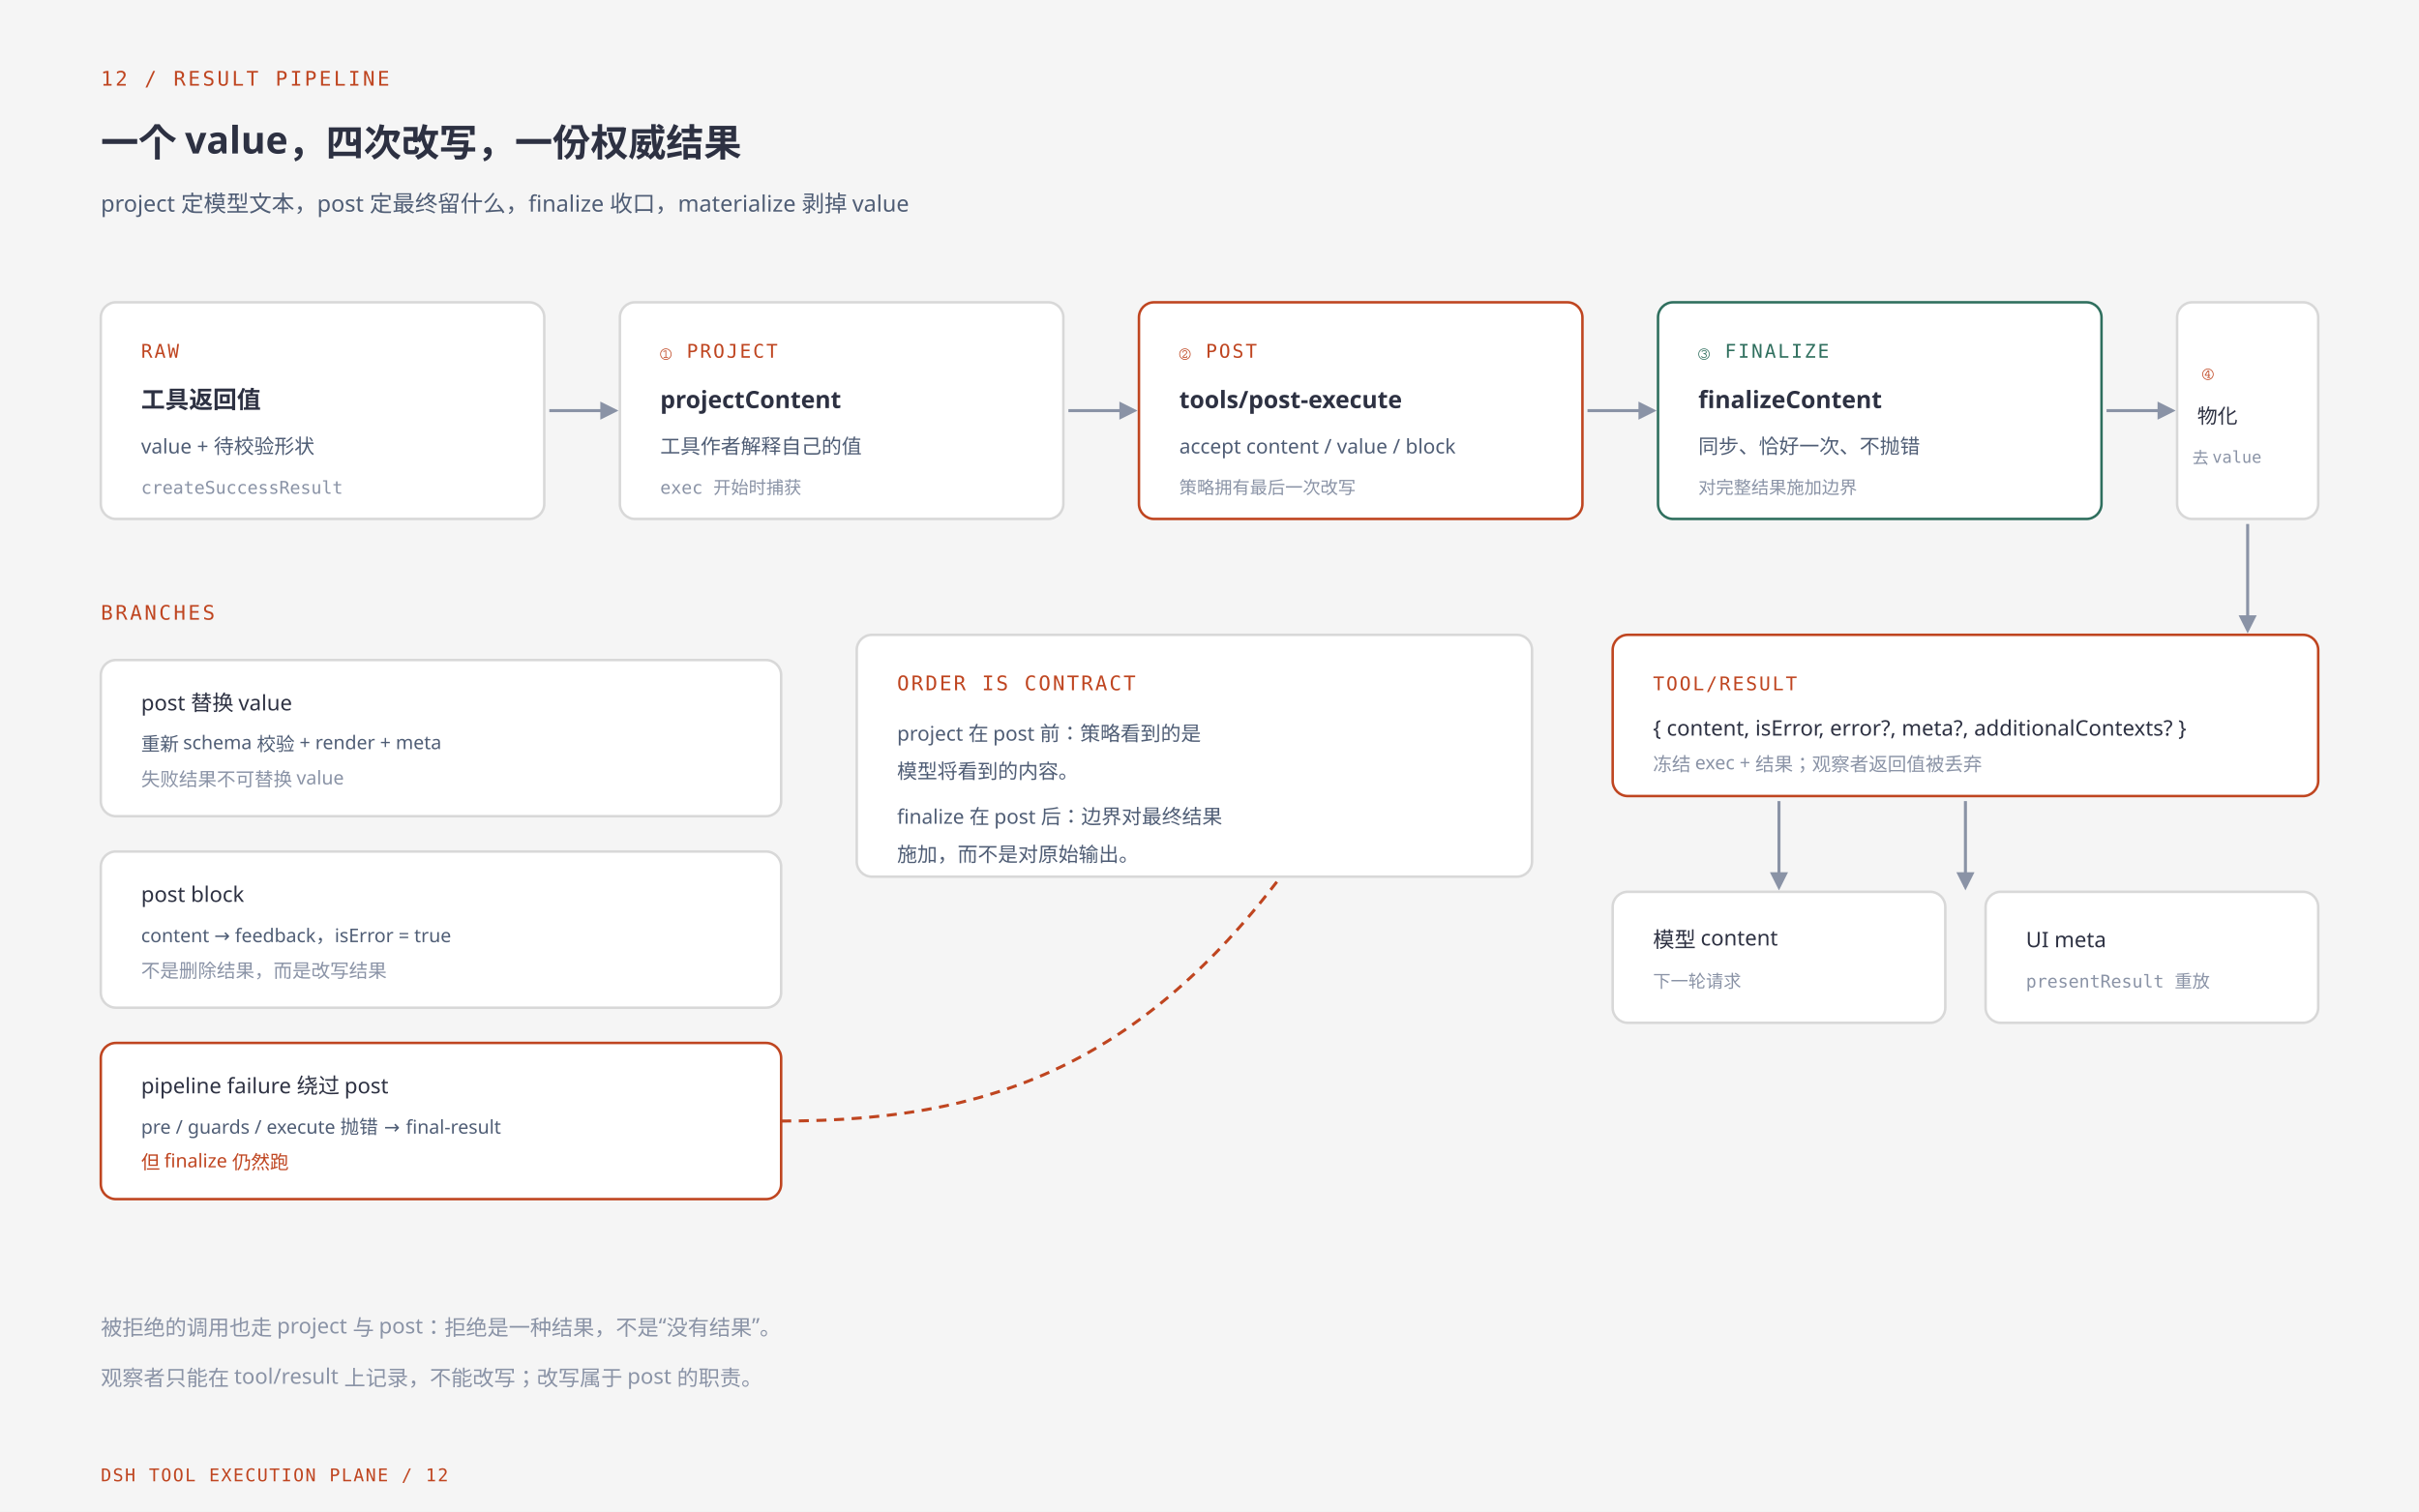
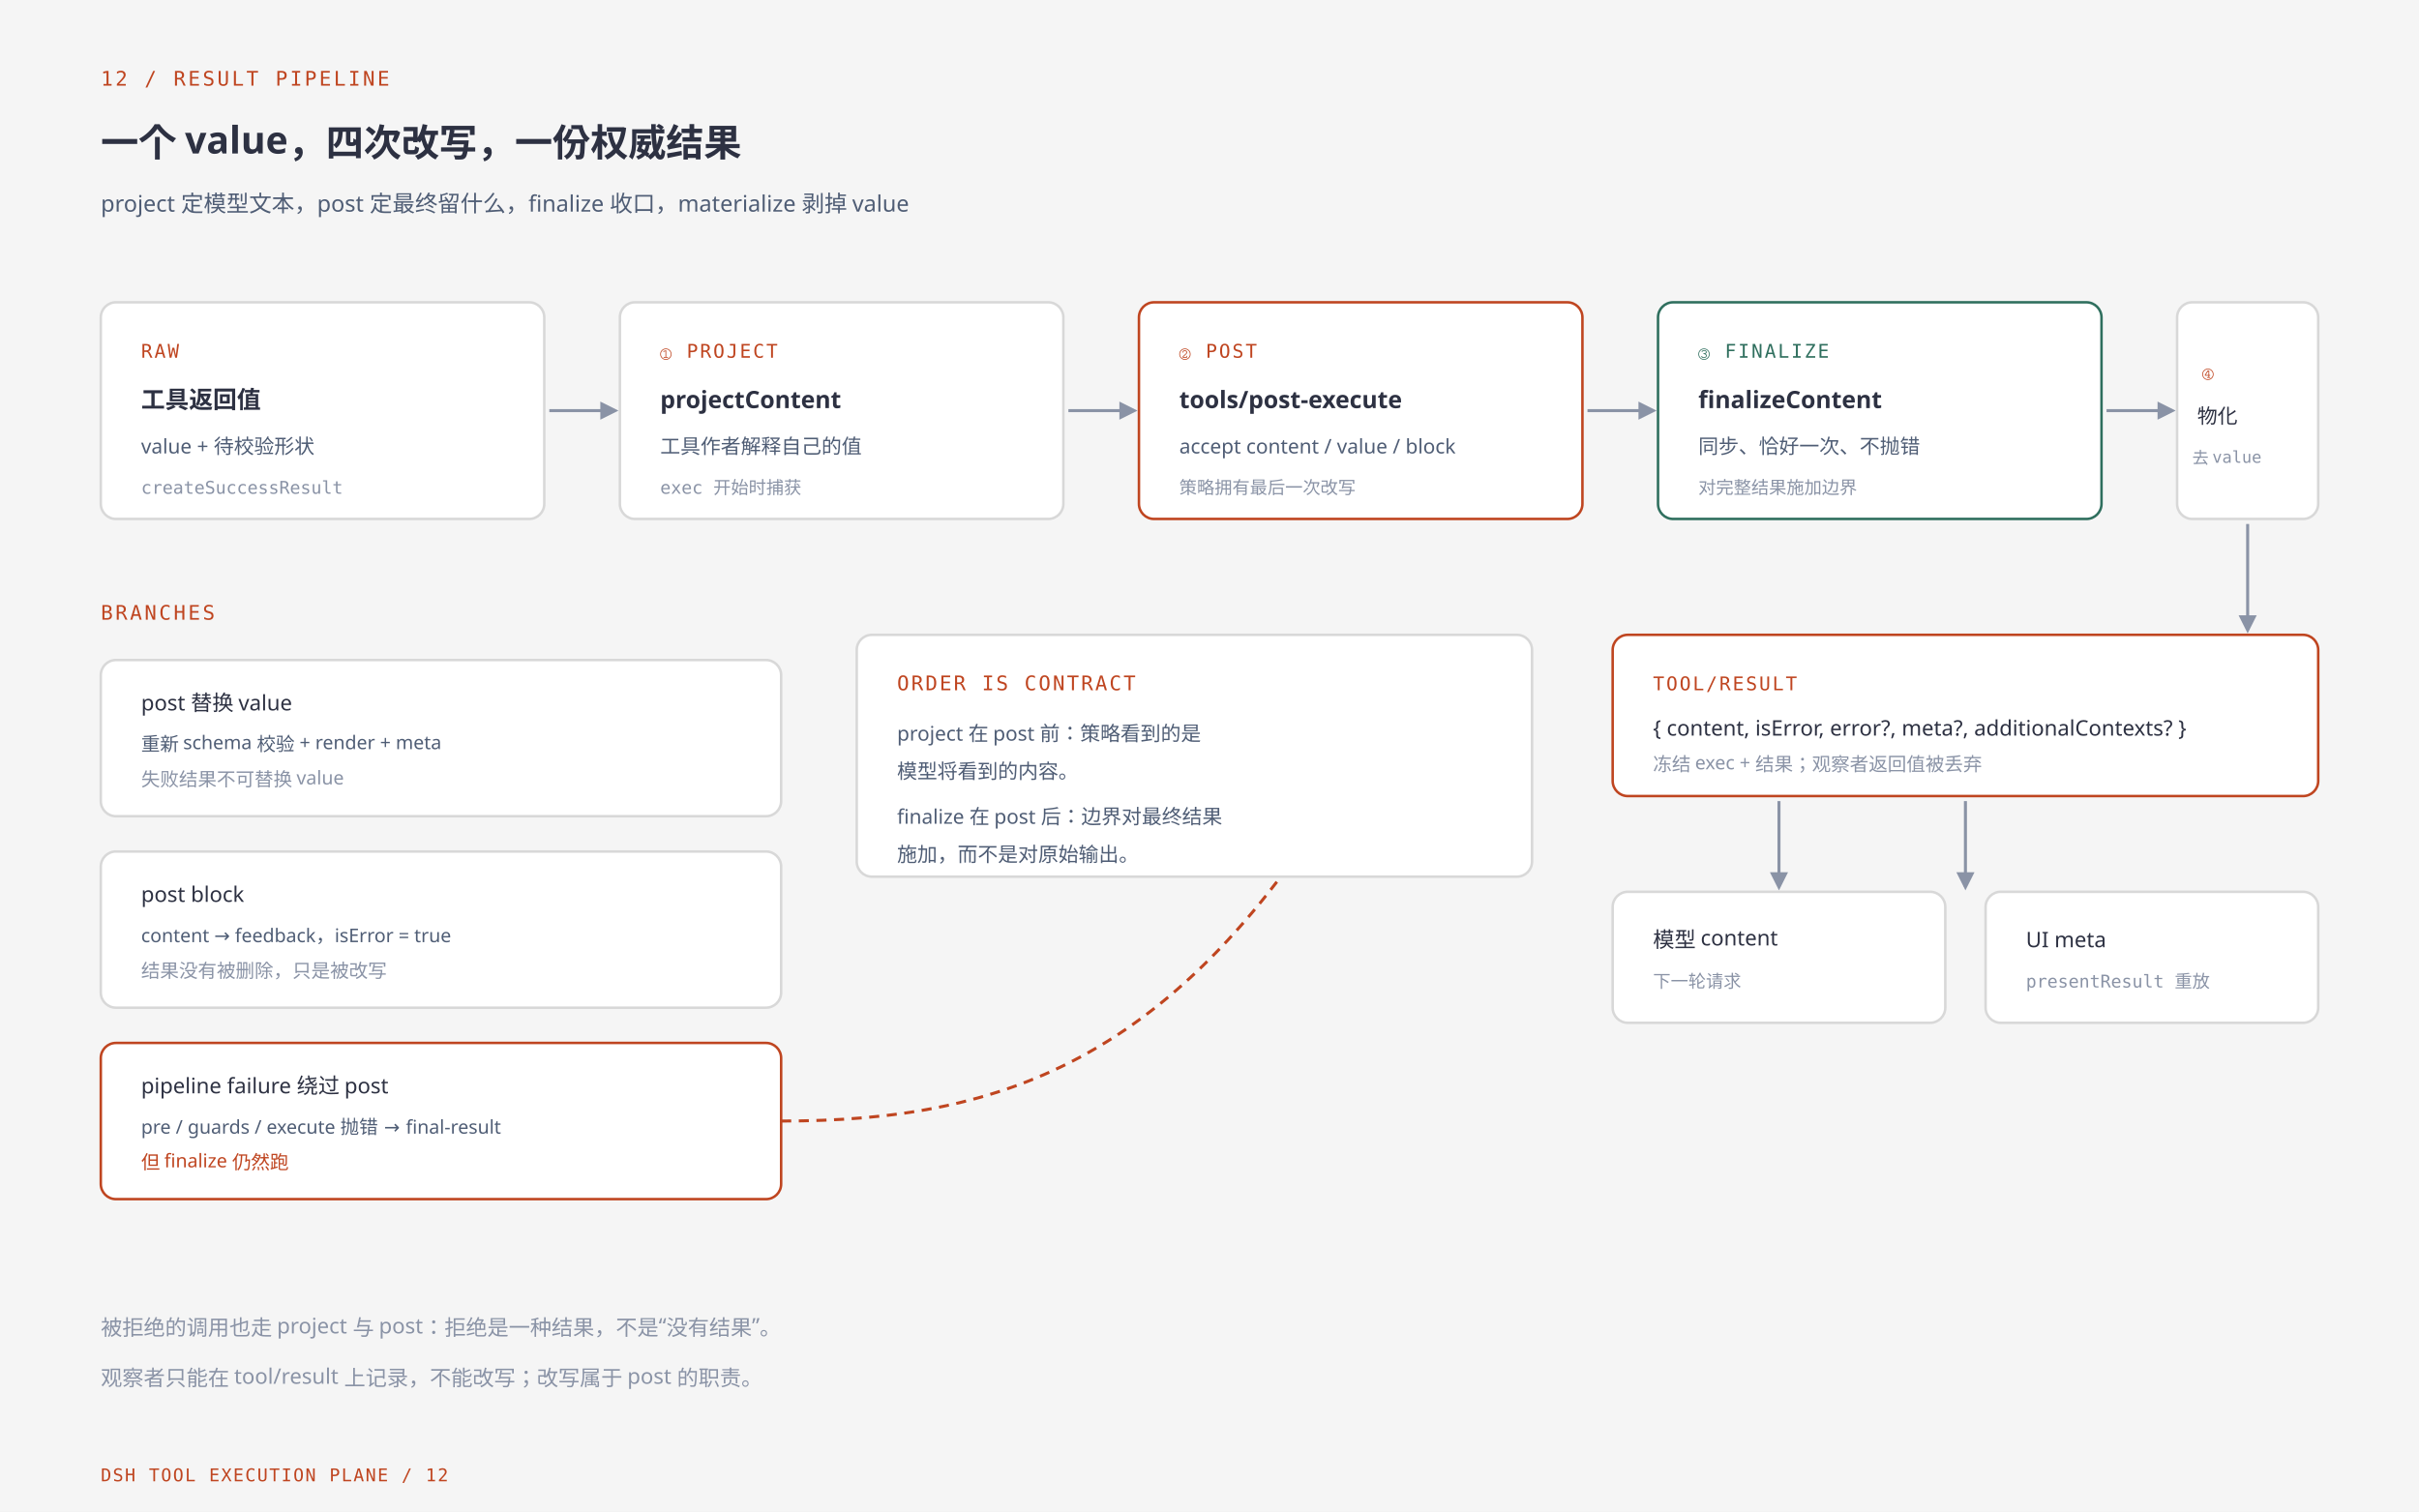
<svg xmlns="http://www.w3.org/2000/svg" width="960" height="600" viewBox="0 0 960 600" role="img" aria-labelledby="f01-d1-title f01-d1-desc">
  <defs>
    <marker id="f01-a" viewBox="0 0 10 10" refX="8" refY="5" markerWidth="6" markerHeight="6" orient="auto-start-reverse">
      <path d="M 0 0 L 10 5 L 0 10 z" fill="#8a93a6" />
    </marker>
    <marker id="f01-r" viewBox="0 0 10 10" refX="8" refY="5" markerWidth="6" markerHeight="6" orient="auto-start-reverse">
      <path d="M 0 0 L 10 5 L 0 10 z" fill="#bf4520" />
    </marker>
    <marker id="f01-g" viewBox="0 0 10 10" refX="8" refY="5" markerWidth="6" markerHeight="6" orient="auto-start-reverse">
      <path d="M 0 0 L 10 5 L 0 10 z" fill="#2f6f5e" />
    </marker>
  </defs>
  <rect width="960" height="600" fill="#f5f5f5" />
  <text x="40" y="34" font-family="'Geist Mono','SF Mono',ui-monospace,monospace" font-size="8" letter-spacing="0.12em" fill="#bf4520">12 / RESULT PIPELINE</text>
  <text x="40" y="62" font-family="'Geist','PingFang SC','Noto Sans SC',system-ui,sans-serif" font-size="15" font-weight="600" fill="#2d3142">一个 value，四次改写，一份权威结果</text>
  <text x="40" y="84" font-family="'Geist','PingFang SC','Noto Sans SC',system-ui,sans-serif" font-size="9" fill="#4f5d75">project 定模型文本，post 定最终留什么，finalize 收口，materialize 剥掉 value</text>
  <rect x="40" y="120" width="176" height="86" rx="6" fill="#ffffff" stroke="#d8d8d8" />
  <text x="56" y="142" font-family="'Geist Mono','SF Mono',ui-monospace,monospace" font-size="7.5" letter-spacing="0.1em" fill="#bf4520">RAW</text>
  <text x="56" y="162" font-family="'Geist','PingFang SC','Noto Sans SC',system-ui,sans-serif" font-size="9.5" font-weight="600" fill="#2d3142">工具返回值</text>
  <text x="56" y="180" font-family="'Geist','PingFang SC','Noto Sans SC',system-ui,sans-serif" font-size="8" fill="#4f5d75">value + 待校验形状</text>
  <text x="56" y="196" font-family="'Geist Mono','SF Mono',ui-monospace,monospace" font-size="7" fill="#8a93a6">createSuccessResult</text>
  <line x1="218" y1="163" x2="244" y2="163" stroke="#8a93a6" stroke-width="1.2" marker-end="url(#f01-a)" />
  <rect x="246" y="120" width="176" height="86" rx="6" fill="#ffffff" stroke="#d8d8d8" />
  <text x="262" y="142" font-family="'Geist Mono','SF Mono',ui-monospace,monospace" font-size="7.5" letter-spacing="0.1em" fill="#bf4520">① PROJECT</text>
  <text x="262" y="162" font-family="'Geist','PingFang SC','Noto Sans SC',system-ui,sans-serif" font-size="9.5" font-weight="600" fill="#2d3142">projectContent</text>
  <text x="262" y="180" font-family="'Geist','PingFang SC','Noto Sans SC',system-ui,sans-serif" font-size="8" fill="#4f5d75">工具作者解释自己的值</text>
  <text x="262" y="196" font-family="'Geist Mono','SF Mono',ui-monospace,monospace" font-size="7" fill="#8a93a6">exec 开始时捕获</text>
  <line x1="424" y1="163" x2="450" y2="163" stroke="#8a93a6" stroke-width="1.2" marker-end="url(#f01-a)" />
  <rect x="452" y="120" width="176" height="86" rx="6" fill="#ffffff" stroke="#bf4520" />
  <text x="468" y="142" font-family="'Geist Mono','SF Mono',ui-monospace,monospace" font-size="7.5" letter-spacing="0.1em" fill="#bf4520">② POST</text>
  <text x="468" y="162" font-family="'Geist','PingFang SC','Noto Sans SC',system-ui,sans-serif" font-size="9.5" font-weight="600" fill="#2d3142">tools/post-execute</text>
  <text x="468" y="180" font-family="'Geist','PingFang SC','Noto Sans SC',system-ui,sans-serif" font-size="8" fill="#4f5d75">accept content / value / block</text>
  <text x="468" y="196" font-family="'Geist Mono','SF Mono',ui-monospace,monospace" font-size="7" fill="#8a93a6">策略拥有最后一次改写</text>
  <line x1="630" y1="163" x2="656" y2="163" stroke="#8a93a6" stroke-width="1.2" marker-end="url(#f01-a)" />
  <rect x="658" y="120" width="176" height="86" rx="6" fill="#ffffff" stroke="#2f6f5e" />
  <text x="674" y="142" font-family="'Geist Mono','SF Mono',ui-monospace,monospace" font-size="7.5" letter-spacing="0.1em" fill="#2f6f5e">③ FINALIZE</text>
  <text x="674" y="162" font-family="'Geist','PingFang SC','Noto Sans SC',system-ui,sans-serif" font-size="9.5" font-weight="600" fill="#2d3142">finalizeContent</text>
  <text x="674" y="180" font-family="'Geist','PingFang SC','Noto Sans SC',system-ui,sans-serif" font-size="8" fill="#4f5d75">同步、恰好一次、不抛错</text>
  <text x="674" y="196" font-family="'Geist Mono','SF Mono',ui-monospace,monospace" font-size="7" fill="#8a93a6">对完整结果施加边界</text>
  <line x1="836" y1="163" x2="862" y2="163" stroke="#8a93a6" stroke-width="1.2" marker-end="url(#f01-a)" />
  <rect x="864" y="120" width="56" height="86" rx="6" fill="#ffffff" stroke="#d8d8d8" />
  <text x="874" y="150" font-family="'Geist Mono','SF Mono',ui-monospace,monospace" font-size="7.5" fill="#bf4520">④</text>
  <text x="872" y="168" font-family="'Geist','PingFang SC','Noto Sans SC',system-ui,sans-serif" font-size="8" fill="#2d3142">物化</text>
  <text x="870" y="184" font-family="'Geist Mono','SF Mono',ui-monospace,monospace" font-size="6.5" fill="#8a93a6">去 value</text>
  <line x1="892" y1="208" x2="892" y2="250" stroke="#8a93a6" stroke-width="1.2" marker-end="url(#f01-a)" />
  <rect x="640" y="252" width="280" height="64" rx="6" fill="#ffffff" stroke="#bf4520" />
  <text x="656" y="274" font-family="'Geist Mono','SF Mono',ui-monospace,monospace" font-size="7.5" letter-spacing="0.1em" fill="#bf4520">TOOL/RESULT</text>
  <text x="656" y="292" font-family="'Geist','PingFang SC','Noto Sans SC',system-ui,sans-serif" font-size="8.5" fill="#2d3142">{ content, isError, error?, meta?, additionalContexts? }</text>
  <text x="656" y="306" font-family="'Geist','PingFang SC','Noto Sans SC',system-ui,sans-serif" font-size="7.5" fill="#8a93a6">冻结 exec + 结果；观察者返回值被丢弃</text>
  <line x1="780" y1="318" x2="780" y2="352" stroke="#8a93a6" stroke-width="1.2" marker-end="url(#f01-a)" />
  <rect x="640" y="354" width="132" height="52" rx="6" fill="#ffffff" stroke="#d8d8d8" />
  <text x="656" y="376" font-family="'Geist','PingFang SC','Noto Sans SC',system-ui,sans-serif" font-size="8.5" fill="#2d3142">模型 content</text>
  <text x="656" y="392" font-family="'Geist Mono','SF Mono',ui-monospace,monospace" font-size="7" fill="#8a93a6">下一轮请求</text>
  <rect x="788" y="354" width="132" height="52" rx="6" fill="#ffffff" stroke="#d8d8d8" />
  <text x="804" y="376" font-family="'Geist','PingFang SC','Noto Sans SC',system-ui,sans-serif" font-size="8.5" fill="#2d3142">UI meta</text>
  <text x="804" y="392" font-family="'Geist Mono','SF Mono',ui-monospace,monospace" font-size="7" fill="#8a93a6">presentResult 重放</text>
  <line x1="706" y1="318" x2="706" y2="352" stroke="#8a93a6" stroke-width="1.2" marker-end="url(#f01-a)" />
  <text x="40" y="246" font-family="'Geist Mono','SF Mono',ui-monospace,monospace" font-size="8" letter-spacing="0.12em" fill="#bf4520">BRANCHES</text>
  <rect x="40" y="262" width="270" height="62" rx="6" fill="#ffffff" stroke="#d8d8d8" />
  <text x="56" y="282" font-family="'Geist','PingFang SC','Noto Sans SC',system-ui,sans-serif" font-size="8.5" fill="#2d3142">post 替换 value</text>
  <text x="56" y="298" font-family="'Geist','PingFang SC','Noto Sans SC',system-ui,sans-serif" font-size="7.5" fill="#4f5d75">重新 schema 校验 + render + meta</text>
  <text x="56" y="312" font-family="'Geist','PingFang SC','Noto Sans SC',system-ui,sans-serif" font-size="7.5" fill="#8a93a6">失败结果不可替换 value</text>
  <rect x="40" y="338" width="270" height="62" rx="6" fill="#ffffff" stroke="#d8d8d8" />
  <text x="56" y="358" font-family="'Geist','PingFang SC','Noto Sans SC',system-ui,sans-serif" font-size="8.5" fill="#2d3142">post block</text>
  <text x="56" y="374" font-family="'Geist','PingFang SC','Noto Sans SC',system-ui,sans-serif" font-size="7.5" fill="#4f5d75">content → feedback，isError = true</text>
-   <text x="56" y="388" font-family="'Geist','PingFang SC','Noto Sans SC',system-ui,sans-serif" font-size="7.5" fill="#8a93a6">不是删除结果，而是改写结果</text>
+   <text x="56" y="388" font-family="'Geist','PingFang SC','Noto Sans SC',system-ui,sans-serif" font-size="7.5" fill="#8a93a6">结果没有被删除，只是被改写</text>
  <rect x="40" y="414" width="270" height="62" rx="6" fill="#ffffff" stroke="#bf4520" />
  <text x="56" y="434" font-family="'Geist','PingFang SC','Noto Sans SC',system-ui,sans-serif" font-size="8.5" fill="#2d3142">pipeline failure 绕过 post</text>
  <text x="56" y="450" font-family="'Geist','PingFang SC','Noto Sans SC',system-ui,sans-serif" font-size="7.5" fill="#4f5d75">pre / guards / execute 抛错 → final-result</text>
  <text x="56" y="464" font-family="'Geist','PingFang SC','Noto Sans SC',system-ui,sans-serif" font-size="7.5" fill="#bf4520">但 finalize 仍然跑</text>
  <path d="M 310 445 C 400 445 470 420 540 300" fill="none" stroke="#bf4520" stroke-width="1.2" stroke-dasharray="4 3" marker-end="url(#f01-r)" />
  <rect x="340" y="252" width="268" height="96" rx="6" fill="#ffffff" stroke="#d8d8d8" />
  <text x="356" y="274" font-family="'Geist Mono','SF Mono',ui-monospace,monospace" font-size="8" letter-spacing="0.1em" fill="#bf4520">ORDER IS CONTRACT</text>
  <text x="356" y="294" font-family="'Geist','PingFang SC','Noto Sans SC',system-ui,sans-serif" font-size="8" fill="#4f5d75">project 在 post 前：策略看到的是</text>
  <text x="356" y="309" font-family="'Geist','PingFang SC','Noto Sans SC',system-ui,sans-serif" font-size="8" fill="#4f5d75">模型将看到的内容。</text>
  <text x="356" y="327" font-family="'Geist','PingFang SC','Noto Sans SC',system-ui,sans-serif" font-size="8" fill="#4f5d75">finalize 在 post 后：边界对最终结果</text>
  <text x="356" y="342" font-family="'Geist','PingFang SC','Noto Sans SC',system-ui,sans-serif" font-size="8" fill="#4f5d75">施加，而不是对原始输出。</text>
  <text x="40" y="530" font-family="'Geist','PingFang SC','Noto Sans SC',system-ui,sans-serif" font-size="8.5" fill="#8a93a6">被拒绝的调用也走 project 与 post：拒绝是一种结果，不是“没有结果”。</text>
  <text x="40" y="550" font-family="'Geist','PingFang SC','Noto Sans SC',system-ui,sans-serif" font-size="8.5" fill="#8a93a6">观察者只能在 tool/result 上记录，不能改写；改写属于 post 的职责。</text>
  <text x="40" y="588" font-family="'Geist Mono','SF Mono',ui-monospace,monospace" font-size="7" letter-spacing="0.08em" fill="#bf4520">DSH TOOL EXECUTION PLANE / 12</text>
</svg>
